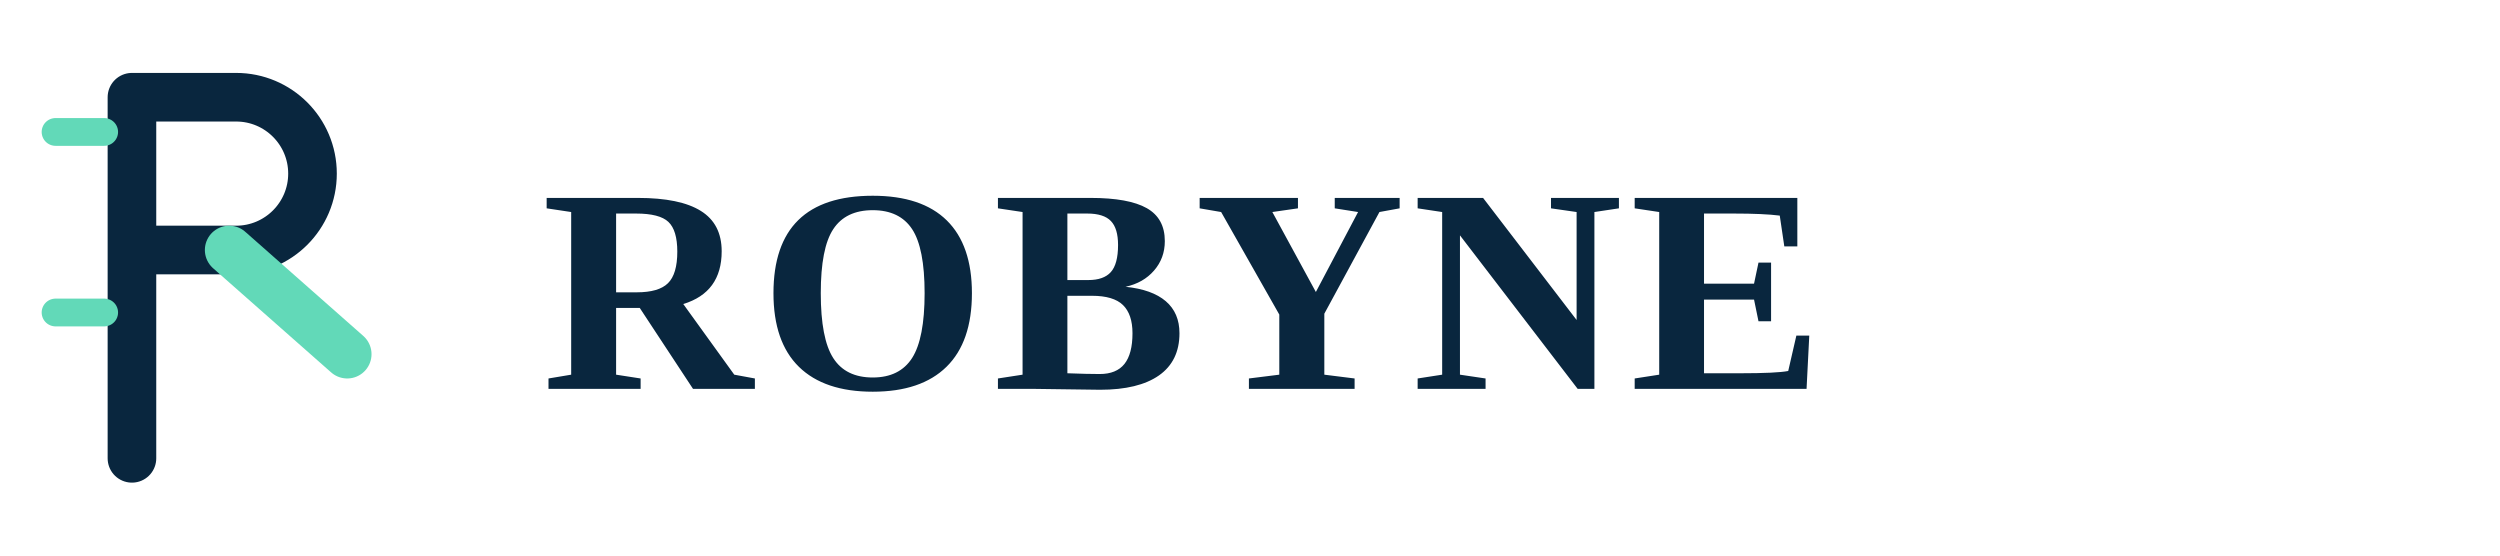
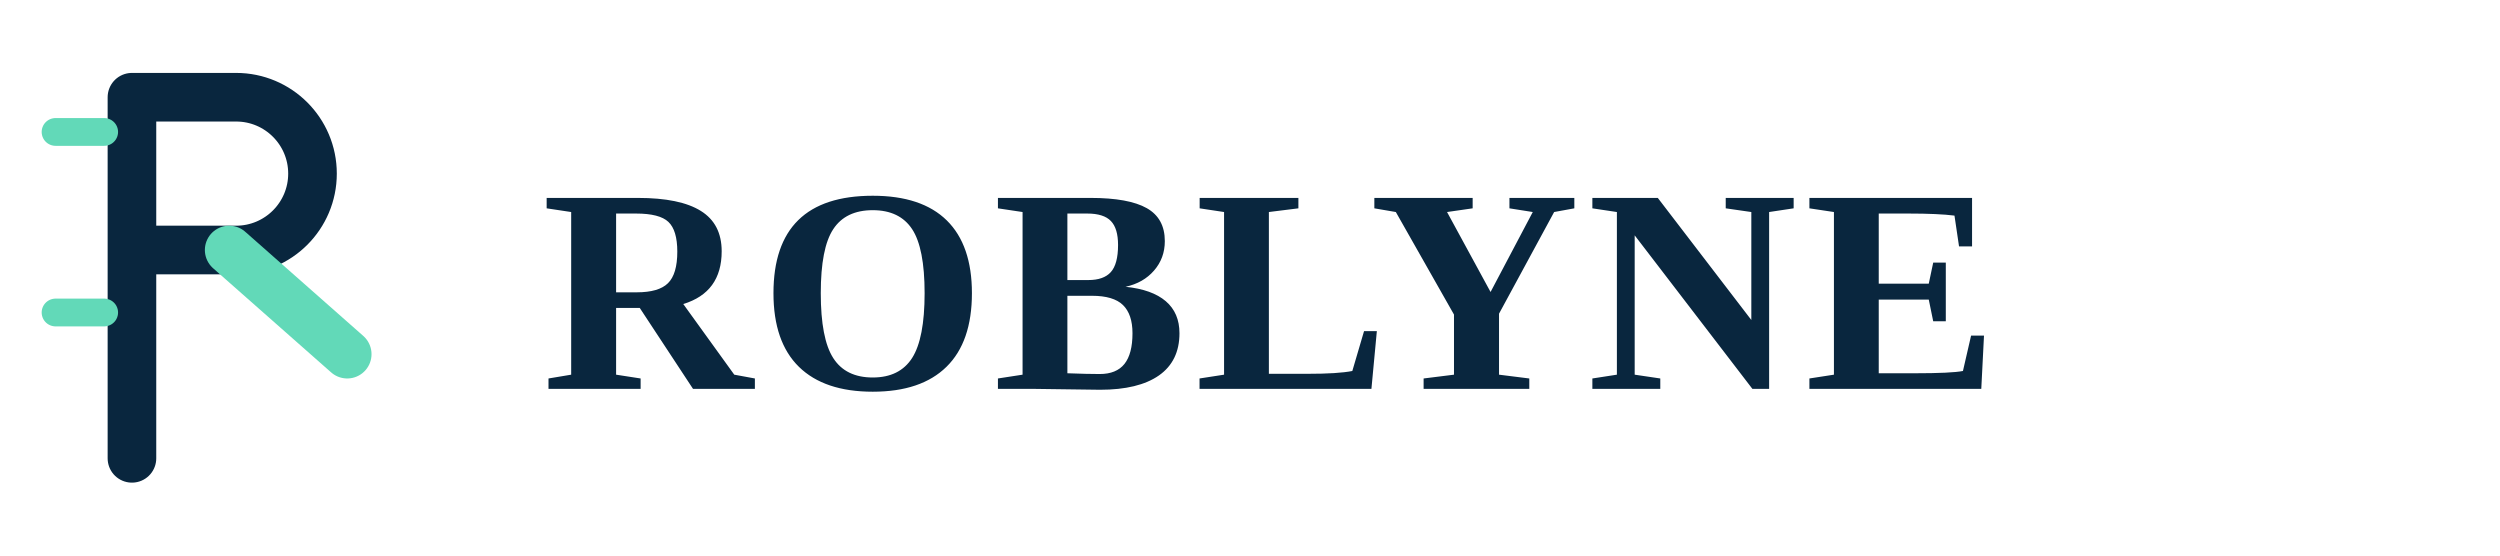
<svg xmlns="http://www.w3.org/2000/svg" viewBox="0 0 360 80">
  <path d="M19 66V14h15a11 11 0 0 1 0 22H19" fill="none" stroke="#09263E" stroke-width="7" stroke-linecap="round" stroke-linejoin="round" />
  <path d="M8 19h7M8 45h7" fill="none" stroke="#62D9B8" stroke-width="4" stroke-linecap="round" />
  <path d="m33 36 17 15" fill="none" stroke="#62D9B8" stroke-width="7" stroke-linecap="round" stroke-linejoin="round" />
-   <text x="78" y="56" fill="#09263E" font-family="Georgia, 'Times New Roman', serif" font-size="42" font-weight="700" letter-spacing="1">ROBYNE</text>
+   <text x="78" y="56" fill="#09263E" font-family="Georgia, 'Times New Roman', serif" font-size="42" font-weight="700" letter-spacing="1">ROBLYNE</text>
</svg>
